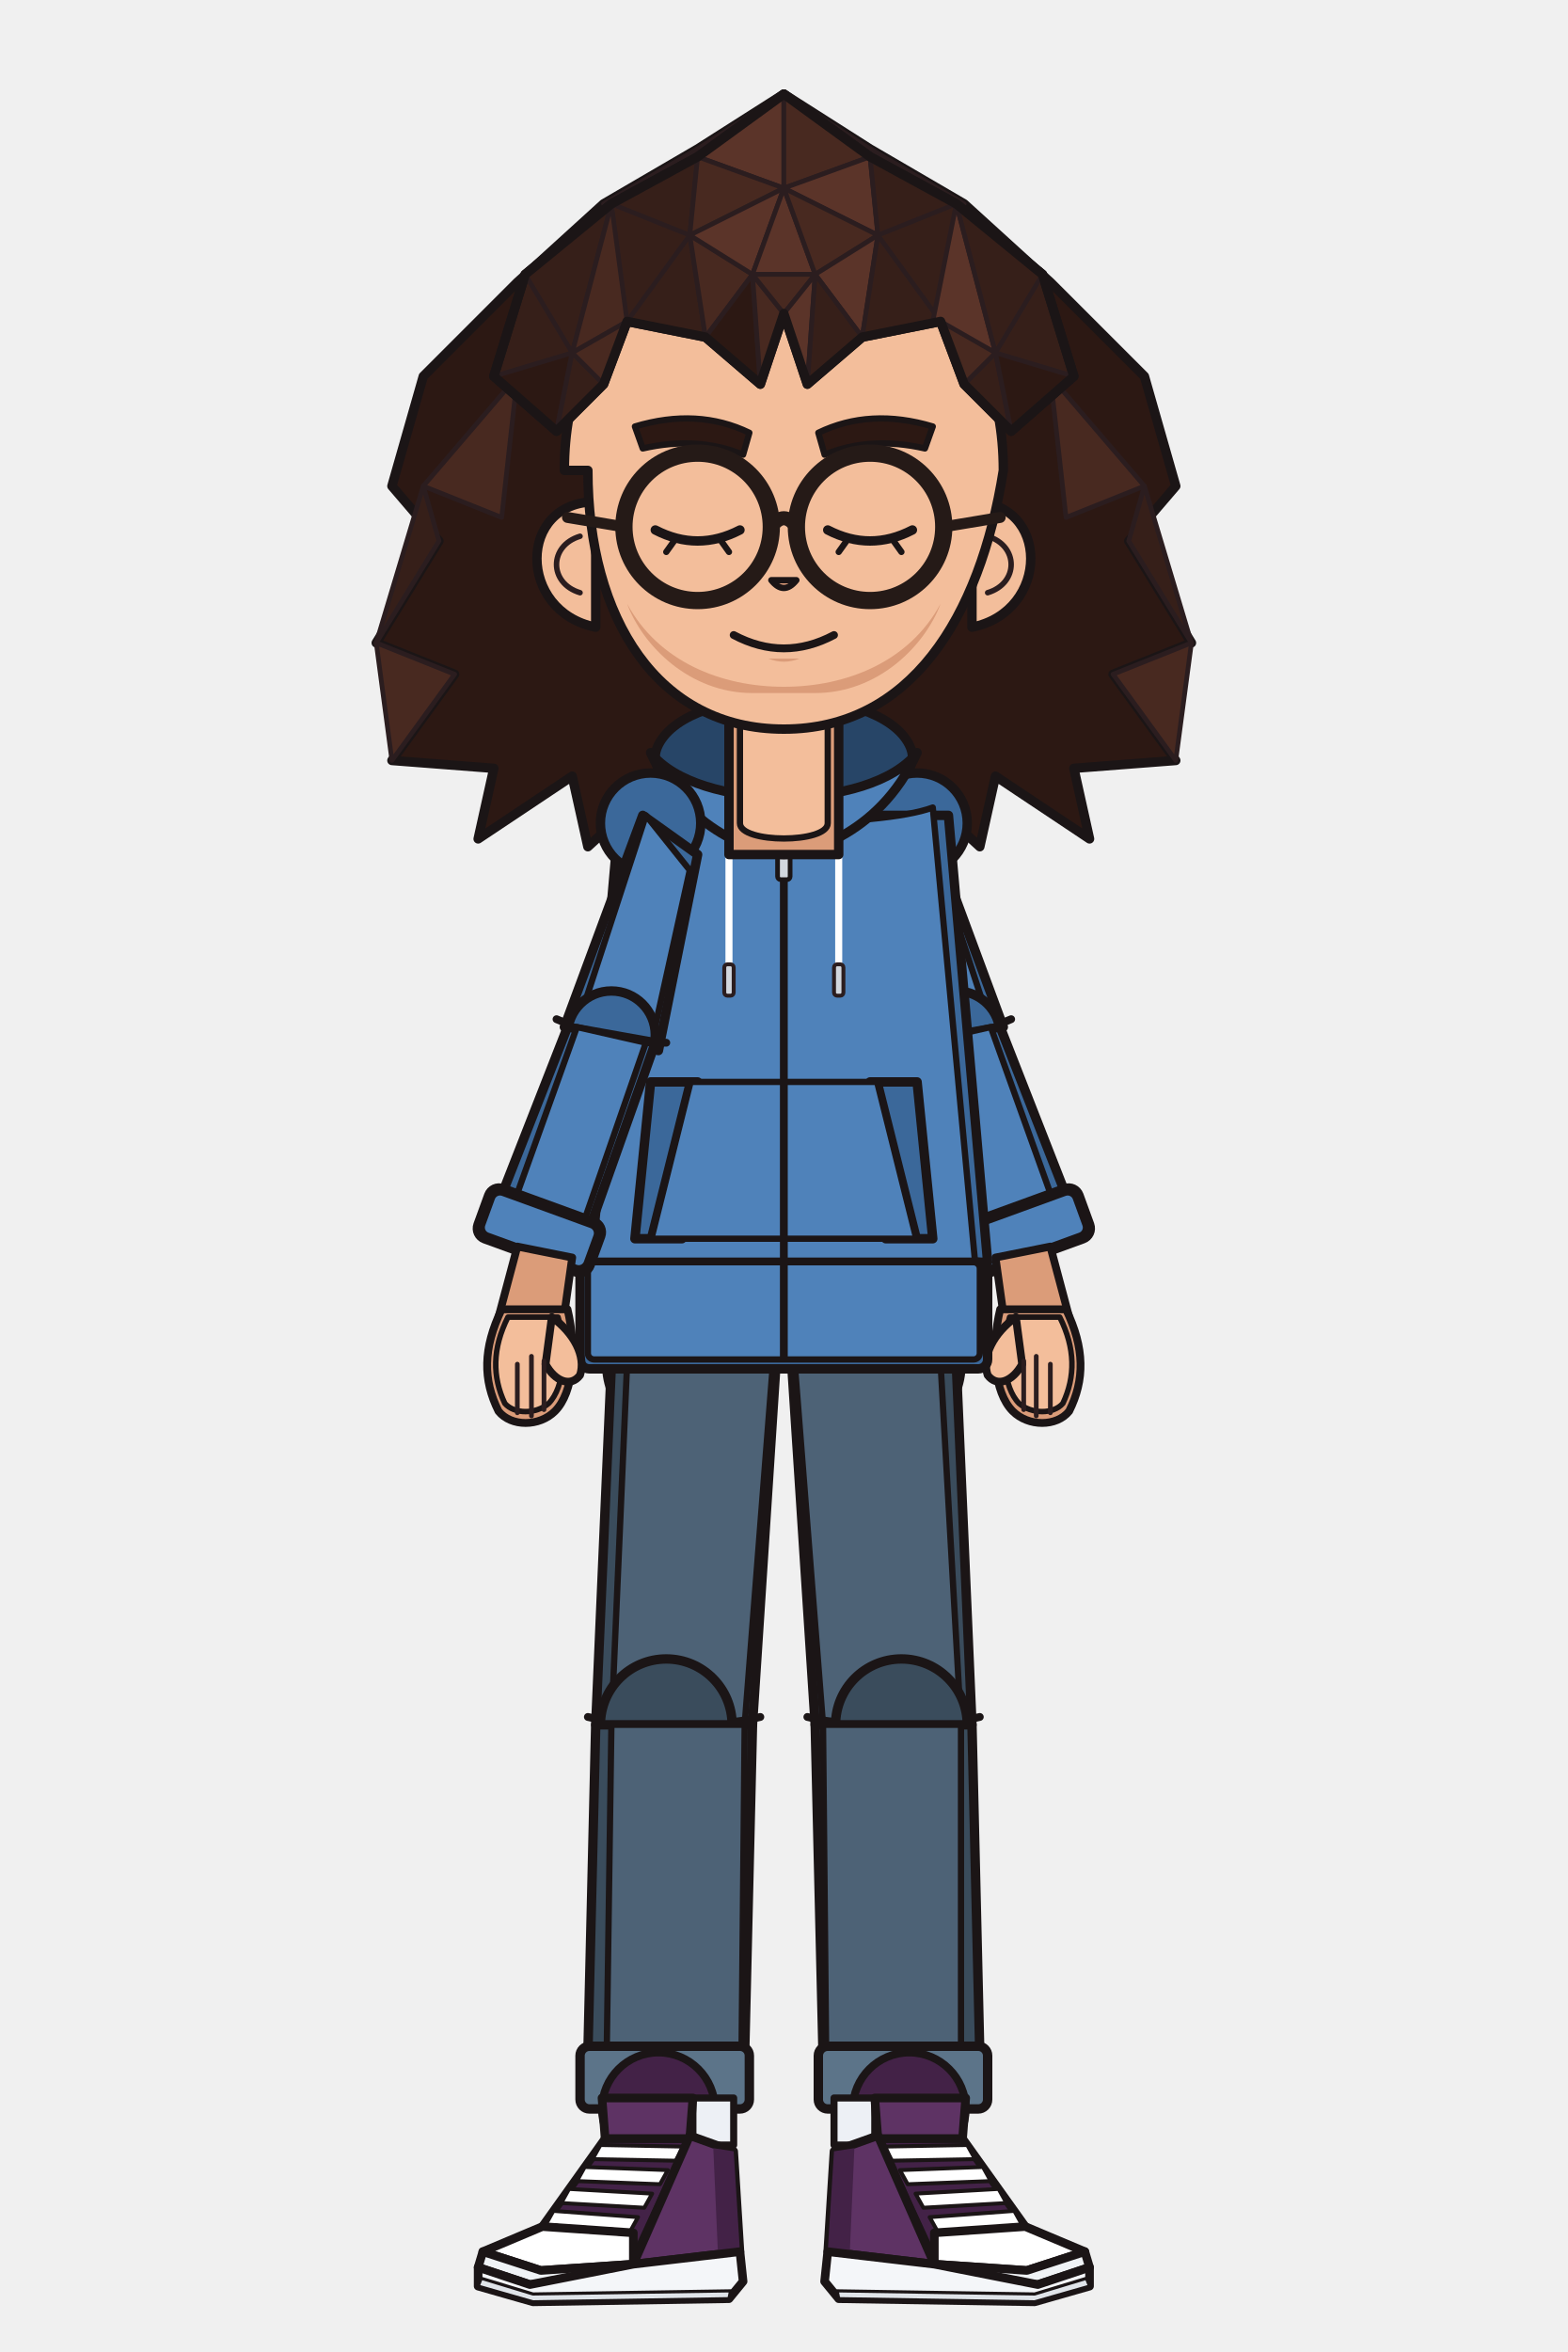
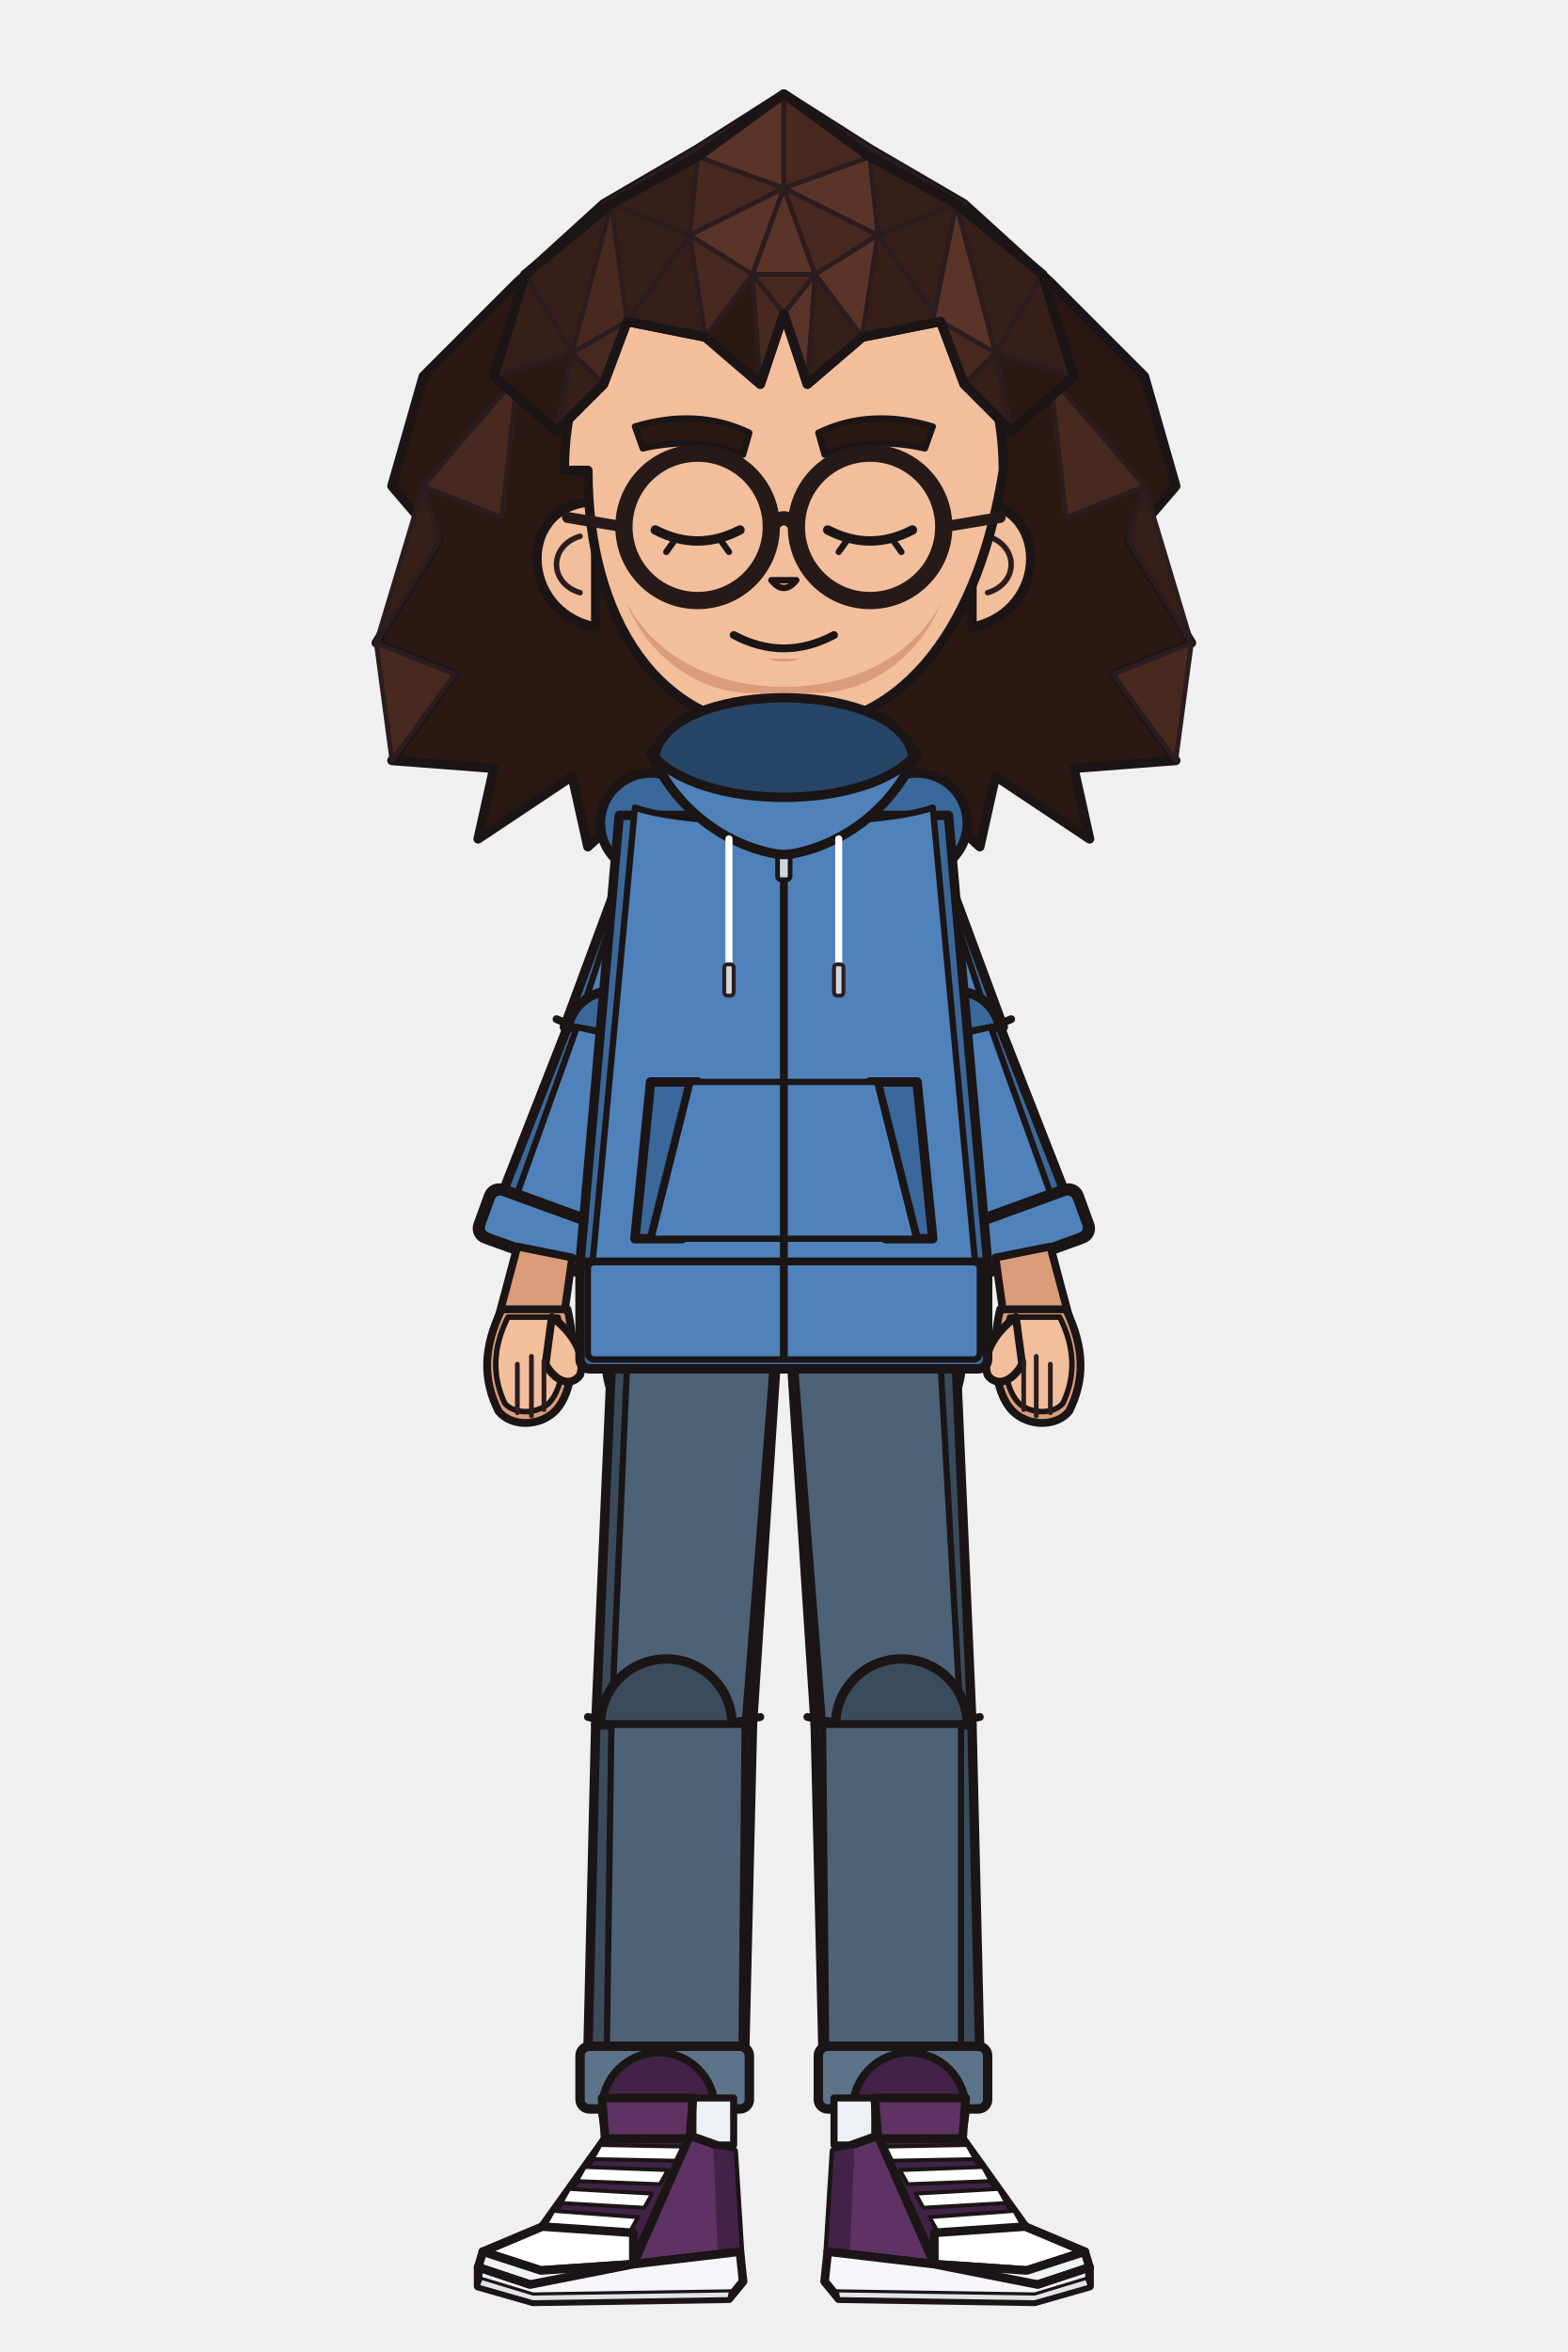
<svg xmlns="http://www.w3.org/2000/svg" viewBox="0 0 1000 1500" width="1000" height="1500">
  <rect width="1000" height="1500" fill="none" />
  <g id="character_root">
    <g id="fk_head_back" transform="rotate(0.0, 500, 500)">
      <g id="layer_head_back">
        <path fill="#2c1813" stroke="#1b1516" stroke-width="6" stroke-linecap="round" stroke-linejoin="round" d="M500 60 L445 95 L385 130 L330 180 L270 240 L250 310 L280 345 L240 410 L290 430 L250 485 L315 490 L305 535 L365 495 L375 540 L435 485 L500 510 L565 485 L625 540 L635 495 L695 535 L685 490 L750 485 L710 430 L760 410 L720 345 L750 310 L730 240 L670 180 L615 130 L555 95 Z" />
        <polygon points="330,240 270,310 320,330" fill="#482920" stroke="#2b1d1f" stroke-width="3" stroke-linejoin="round" />
        <polygon points="270,310 280,345 240,410" fill="#361f19" stroke="#2b1d1f" stroke-width="3" stroke-linejoin="round" />
        <polygon points="240,410 290,430 250,485" fill="#482920" stroke="#2b1d1f" stroke-width="3" stroke-linejoin="round" />
        <polygon points="670,240 730,310 680,330" fill="#482920" stroke="#2b1d1f" stroke-width="3" stroke-linejoin="round" />
        <polygon points="730,310 720,345 760,410" fill="#361f19" stroke="#2b1d1f" stroke-width="3" stroke-linejoin="round" />
        <polygon points="760,410 710,430 750,485" fill="#482920" stroke="#2b1d1f" stroke-width="3" stroke-linejoin="round" />
        <polygon points="500,60 445,95 500,150" fill="#482920" stroke="#2b1d1f" stroke-width="3" stroke-linejoin="round" />
        <polygon points="500,60 500,150 555,95" fill="#5b3429" stroke="#2b1d1f" stroke-width="3" stroke-linejoin="round" />
        <polygon points="445,95 385,130 440,175" fill="#361f19" stroke="#2b1d1f" stroke-width="3" stroke-linejoin="round" />
        <polygon points="445,95 440,175 500,150" fill="#482920" stroke="#2b1d1f" stroke-width="3" stroke-linejoin="round" />
        <polygon points="555,95 500,150 560,175" fill="#482920" stroke="#2b1d1f" stroke-width="3" stroke-linejoin="round" />
        <polygon points="555,95 615,130 560,175" fill="#361f19" stroke="#2b1d1f" stroke-width="3" stroke-linejoin="round" />
      </g>
    </g>
    <g id="fk_leg_r" transform="rotate(0.0, 565, 870)">
      <g id="layer_leg_upper_right">
        <circle cx="565" cy="870" r="48" fill="#3a4c5c" stroke="#1b1516" stroke-width="6" />
        <path fill="#3a4c5c" stroke="#1b1516" stroke-width="6" stroke-linecap="round" stroke-linejoin="round" d="M505 870 L520 1100 L620 1100 L610 870 Z" />
        <path fill="#4d6276" stroke="#1b1516" stroke-width="4" stroke-linecap="round" stroke-linejoin="round" d="M507 870 L525 1100 L613 1100 L600 870 Z" />
        <path fill="#3a4c5c" stroke="#1b1516" stroke-width="5" stroke-linecap="round" d="M515 1095 Q570 1108 625 1095" />
      </g>
      <g id="fk_leg_lower_r" transform="rotate(0.0, 575, 1100)">
        <g id="layer_leg_lower_right">
          <circle cx="575" cy="1100" r="42" fill="#3a4c5c" stroke="#1b1516" stroke-width="6" />
          <path fill="#3a4c5c" stroke="#1b1516" stroke-width="6" stroke-linecap="round" stroke-linejoin="round" d="M520 1100 L525 1310 L625 1310 L620 1100 Z" />
          <path fill="#4d6276" stroke="#1b1516" stroke-width="4" stroke-linecap="round" stroke-linejoin="round" d="M525 1100 L527 1310 L613 1310 L613 1100 Z" />
          <rect x="522" y="1305" width="108" height="40" rx="6" fill="#5c7489" stroke="#1b1516" stroke-width="6" />
        </g>
        <g id="fk_shoe_r" transform="rotate(0.0, 580, 1345)">
          <g id="layer_shoe_right">
            <circle cx="580" cy="1345" r="36" fill="#432247" stroke="#1b1516" stroke-width="5" />
            <path fill="#edf0f5" stroke="#1b1516" stroke-width="4.5" stroke-linecap="round" stroke-linejoin="round" d="M558 1338 L532 1338 L532 1368 L558 1368 Z" />
            <path fill="#5e3364" stroke="#1b1516" stroke-width="5.5" stroke-linecap="round" stroke-linejoin="round" d="M616 1338 L558 1338 L560 1364 L614 1364 Z" />
            <path fill="#432247" stroke="#1b1516" stroke-width="5.5" stroke-linecap="round" stroke-linejoin="round" d="M614 1364 L560 1364 L596 1442 L654 1420 Z" />
            <path fill="#ffffff" stroke="#1b1516" stroke-width="2.5" stroke-linejoin="round" d="M617 1368 L564 1369 L569 1378 L622 1377 Z" />
            <path fill="#ffffff" stroke="#1b1516" stroke-width="2.5" stroke-linejoin="round" d="M627 1382 L574 1384 L579 1393 L632 1391 Z" />
            <path fill="#ffffff" stroke="#1b1516" stroke-width="2.5" stroke-linejoin="round" d="M637 1396 L584 1399 L589 1408 L642 1405 Z" />
            <path fill="#ffffff" stroke="#1b1516" stroke-width="2.5" stroke-linejoin="round" d="M647 1410 L593 1414 L598 1423 L652 1419 Z" />
            <path fill="#5e3364" stroke="#1b1516" stroke-width="5.5" stroke-linecap="round" stroke-linejoin="round" d="M560 1362 L532 1372 L528 1436 L596 1444 L560 1362 Z" />
            <path fill="#432247" d="M545 1370 L532 1372 L528 1436 L542 1438 Z" />
            <path fill="#ffffff" stroke="#1b1516" stroke-width="5.5" stroke-linecap="round" stroke-linejoin="round" d="M654 1420 L596 1424 L596 1444 L655 1448 L692 1436 Z" />
            <path fill="#f0f3f6" stroke="#1b1516" stroke-width="5.5" stroke-linecap="round" stroke-linejoin="round" d="M692 1436 L655 1448 L596 1444 L604 1453 L662 1457 L695 1446 Z" />
            <path fill="#f4f6f9" stroke="#1b1516" stroke-width="5.5" stroke-linecap="round" stroke-linejoin="round" d="M695 1446 L662 1457 L596 1444 L528 1436 L526 1455 L535 1466 L660 1468 L695 1458 Z" />
            <path fill="#e0e4e9" stroke="#1b1516" stroke-width="2" stroke-linejoin="round" d="M693 1453 L660 1463 L534 1461 L535 1466 L660 1468 L695 1458 Z" />
          </g>
        </g>
      </g>
    </g>
    <g id="fk_leg_l" transform="rotate(0.0, 435, 870)">
      <g id="layer_leg_upper_left">
        <circle cx="435" cy="870" r="48" fill="#3a4c5c" stroke="#1b1516" stroke-width="6" />
        <path fill="#3a4c5c" stroke="#1b1516" stroke-width="6" stroke-linecap="round" stroke-linejoin="round" d="M390 870 L380 1100 L480 1100 L495 870 Z" />
        <path fill="#4d6276" stroke="#1b1516" stroke-width="4" stroke-linecap="round" stroke-linejoin="round" d="M400 870 L390 1100 L475 1100 L493 870 Z" />
        <path fill="#3a4c5c" stroke="#1b1516" stroke-width="5" stroke-linecap="round" d="M375 1095 Q430 1108 485 1095" />
      </g>
      <g id="fk_leg_lower_l" transform="rotate(0.0, 425, 1100)">
        <g id="layer_leg_lower_left">
          <circle cx="425" cy="1100" r="42" fill="#3a4c5c" stroke="#1b1516" stroke-width="6" />
          <path fill="#3a4c5c" stroke="#1b1516" stroke-width="6" stroke-linecap="round" stroke-linejoin="round" d="M380 1100 L375 1310 L475 1310 L480 1100 Z" />
          <path fill="#4d6276" stroke="#1b1516" stroke-width="4" stroke-linecap="round" stroke-linejoin="round" d="M390 1100 L387 1310 L473 1310 L475 1100 Z" />
          <rect x="370" y="1305" width="108" height="40" rx="6" fill="#5c7489" stroke="#1b1516" stroke-width="6" />
        </g>
        <g id="fk_shoe_l" transform="rotate(0.0, 420, 1345)">
          <g id="layer_shoe_left">
            <circle cx="420" cy="1345" r="36" fill="#432247" stroke="#1b1516" stroke-width="5" />
            <path fill="#edf0f5" stroke="#1b1516" stroke-width="4.5" stroke-linecap="round" stroke-linejoin="round" d="M442 1338 L468 1338 L468 1368 L442 1368 Z" />
            <path fill="#5e3364" stroke="#1b1516" stroke-width="5.5" stroke-linecap="round" stroke-linejoin="round" d="M384 1338 L442 1338 L440 1364 L386 1364 Z" />
            <path fill="#432247" stroke="#1b1516" stroke-width="5.5" stroke-linecap="round" stroke-linejoin="round" d="M386 1364 L440 1364 L404 1442 L346 1420 Z" />
            <path fill="#ffffff" stroke="#1b1516" stroke-width="2.5" stroke-linejoin="round" d="M383 1368 L436 1369 L431 1378 L378 1377 Z" />
            <path fill="#ffffff" stroke="#1b1516" stroke-width="2.5" stroke-linejoin="round" d="M373 1382 L426 1384 L421 1393 L368 1391 Z" />
            <path fill="#ffffff" stroke="#1b1516" stroke-width="2.5" stroke-linejoin="round" d="M363 1396 L416 1399 L411 1408 L358 1405 Z" />
            <path fill="#ffffff" stroke="#1b1516" stroke-width="2.5" stroke-linejoin="round" d="M353 1410 L407 1414 L402 1423 L348 1419 Z" />
            <path fill="#5e3364" stroke="#1b1516" stroke-width="5.5" stroke-linecap="round" stroke-linejoin="round" d="M440 1362 L468 1372 L472 1436 L404 1444 L440 1362 Z" />
            <path fill="#432247" d="M455 1370 L468 1372 L472 1436 L458 1438 Z" />
            <path fill="#ffffff" stroke="#1b1516" stroke-width="5.5" stroke-linecap="round" stroke-linejoin="round" d="M346 1420 L404 1424 L404 1444 L345 1448 L308 1436 Z" />
            <path fill="#f0f3f6" stroke="#1b1516" stroke-width="5.5" stroke-linecap="round" stroke-linejoin="round" d="M308 1436 L345 1448 L404 1444 L396 1453 L338 1457 L305 1446 Z" />
            <path fill="#f4f6f9" stroke="#1b1516" stroke-width="5.5" stroke-linecap="round" stroke-linejoin="round" d="M305 1446 L338 1457 L404 1444 L472 1436 L474 1455 L465 1466 L340 1468 L305 1458 Z" />
            <path fill="#e0e4e9" stroke="#1b1516" stroke-width="2" stroke-linejoin="round" d="M307 1453 L340 1463 L466 1461 L465 1466 L340 1468 L305 1458 Z" />
          </g>
        </g>
      </g>
    </g>
    <g id="fk_arm_r" transform="rotate(0.0, 585, 525)">
      <g id="layer_arm_upper_right">
        <circle cx="585" cy="525" r="32" fill="#3b689a" stroke="#1b1516" stroke-width="6" />
        <path fill="#3b689a" stroke="#1b1516" stroke-width="6" stroke-linecap="round" stroke-linejoin="round" d="M590 520 L640 655 L580 670 L555 545 Z" />
        <path fill="#4f82ba" stroke="#1b1516" stroke-width="4" stroke-linecap="round" stroke-linejoin="round" d="M588 520 L632 655 L585 668 L560 555 Z" />
        <path fill="#3b689a" stroke="#1b1516" stroke-width="5" stroke-linecap="round" d="M645 650 Q610 665 575 665" />
      </g>
      <g id="fk_arm_lower_r" transform="rotate(0.0, 610, 660)">
        <g id="layer_arm_lower_right">
          <circle cx="610" cy="660" r="28" fill="#3b689a" stroke="#1b1516" stroke-width="6" />
          <path fill="#3b689a" stroke="#1b1516" stroke-width="6" stroke-linecap="round" stroke-linejoin="round" d="M638 655 L685 775 L628 795 L582 665 Z" />
          <path fill="#4f82ba" stroke="#1b1516" stroke-width="4" stroke-linecap="round" stroke-linejoin="round" d="M632 655 L675 775 L632 792 L588 665 Z" />
          <g transform="rotate(-20, 655, 785)">
            <rect x="618" y="768" width="76" height="34" rx="7" fill="#3b689a" stroke="#1b1516" stroke-width="6" />
            <rect x="621" y="771" width="70" height="28" rx="5" fill="#4f82ba" stroke="#1b1516" stroke-width="3" />
          </g>
          <g id="boy_hand_r">
            <path fill="#db9c79" stroke="#1b1516" stroke-width="5" stroke-linecap="round" stroke-linejoin="round" d="M670 795 L682 840 L642 852 L635 802 Z" />
            <path fill="#db9c79" stroke="#1b1516" stroke-width="5" stroke-linecap="round" stroke-linejoin="round" d="M680 835 C692 860 692 880 682 900 C674 910 656 910 646 900 C634 888 632 860 638 835 Z" />
            <path fill="#f3be9b" stroke="#1b1516" stroke-width="3.5" stroke-linecap="round" stroke-linejoin="round" d="M676 840 C686 860 686 878 678 895 C672 902 658 902 650 895 C640 885 638 860 644 840 Z" />
            <path fill="#f3be9b" stroke="#1b1516" stroke-width="5" stroke-linecap="round" stroke-linejoin="round" d="M648 840 C634 850 626 865 630 877 C636 885 646 881 652 870 Z" />
            <line x1="670" y1="901" x2="670" y2="870" stroke="#2b1d1f" stroke-width="3" stroke-linecap="round" />
            <line x1="661" y1="903" x2="661" y2="865" stroke="#2b1d1f" stroke-width="3" stroke-linecap="round" />
            <line x1="653" y1="899" x2="653" y2="868" stroke="#2b1d1f" stroke-width="3" stroke-linecap="round" />
          </g>
        </g>
      </g>
    </g>
-     <g id="layer_torso">
-       <path fill="#274567" stroke="#1b1516" stroke-width="6" stroke-linecap="round" stroke-linejoin="round" d="M420 475 C440 435 560 435 580 475 C605 525 395 525 420 475 Z" />
-       <path fill="#3b689a" stroke="#1b1516" stroke-width="6" stroke-linecap="round" stroke-linejoin="round" d="M395 520 L370 805 L630 805 L605 520 Z" />
-       <path fill="#4f82ba" stroke="#1b1516" stroke-width="4" stroke-linecap="round" stroke-linejoin="round" d="M405 515 C440 528 560 528 595 515 L622 805 L378 805 Z" />
-       <rect x="370" y="805" width="260" height="68" rx="6" fill="#3b689a" stroke="#1b1516" stroke-width="6" />
-       <rect x="375" y="805" width="250" height="62" rx="4" fill="#4f82ba" stroke="#1b1516" stroke-width="4" />
-       <path fill="#3b689a" stroke="#1b1516" stroke-width="6" stroke-linecap="round" stroke-linejoin="round" d="M415 690 L445 690 L435 790 L405 790 Z" />
-       <path fill="#3b689a" stroke="#1b1516" stroke-width="6" stroke-linecap="round" stroke-linejoin="round" d="M585 690 L555 690 L565 790 L595 790 Z" />
-       <path fill="#4f82ba" stroke="#1b1516" stroke-width="4" stroke-linecap="round" stroke-linejoin="round" d="M440 690 L560 690 L585 790 L415 790 Z" />
-       <line x1="415" y1="790" x2="440" y2="690" stroke="#1b1516" stroke-width="5" stroke-linecap="round" />
-       <line x1="585" y1="790" x2="560" y2="690" stroke="#1b1516" stroke-width="5" stroke-linecap="round" />
-       <line x1="500" y1="535" x2="500" y2="865" stroke="#1b1516" stroke-width="5" stroke-linecap="round" />
-       <rect x="496" y="545" width="8" height="16" rx="2" fill="#d2d7de" stroke="#1b1516" stroke-width="3" />
-       <path fill="#4f82ba" stroke="#1b1516" stroke-width="6" stroke-linecap="round" stroke-linejoin="round" d="M415 480 C440 535 490 545 500 545 C510 545 560 535 585 480 C555 518 445 518 415 480 Z" />
-       <path fill="none" stroke="#ffffff" stroke-width="4.5" stroke-linecap="round" d="M465 535 L465 615" />
-       <rect x="462" y="615" width="6" height="20" rx="2" fill="#d2d7de" stroke="#2b1d1f" stroke-width="2.5" />
-       <path fill="none" stroke="#ffffff" stroke-width="4.5" stroke-linecap="round" d="M535 535 L535 615" />
-       <rect x="532" y="615" width="6" height="20" rx="2" fill="#d2d7de" stroke="#2b1d1f" stroke-width="2.5" />
+     <g id="fk_arm_l" transform="rotate(0.0, 415, 525)">
+       <g id="layer_arm_upper_left">
+         <circle cx="415" cy="525" r="32" fill="#3b689a" stroke="#1b1516" stroke-width="6" />
+         <path fill="#3b689a" stroke="#1b1516" stroke-width="6" stroke-linecap="round" stroke-linejoin="round" d="M410 520 L360 655 L420 670 L445 545 Z" />
+         <path fill="#4f82ba" stroke="#1b1516" stroke-width="4" stroke-linecap="round" stroke-linejoin="round" d="M412 520 L368 655 L415 668 L440 555 Z" />
+         <path fill="#3b689a" stroke="#1b1516" stroke-width="5" stroke-linecap="round" d="M355 650 Q390 665 425 665" />
+       </g>
+       <g id="fk_arm_lower_l" transform="rotate(0.0, 390, 660)">
+         <g id="layer_arm_lower_left">
+           <circle cx="390" cy="660" r="28" fill="#3b689a" stroke="#1b1516" stroke-width="6" />
+           <path fill="#3b689a" stroke="#1b1516" stroke-width="6" stroke-linecap="round" stroke-linejoin="round" d="M362 655 L315 775 L372 795 L418 665 Z" />
+           <path fill="#4f82ba" stroke="#1b1516" stroke-width="4" stroke-linecap="round" stroke-linejoin="round" d="M368 655 L325 775 L368 792 L412 665 Z" />
+           <g transform="rotate(20, 345, 785)">
+             <rect x="306" y="768" width="76" height="34" rx="7" fill="#3b689a" stroke="#1b1516" stroke-width="6" />
+             <rect x="309" y="771" width="70" height="28" rx="5" fill="#4f82ba" stroke="#1b1516" stroke-width="3" />
+           </g>
+           <g id="boy_hand_l">
+             <path fill="#db9c79" stroke="#1b1516" stroke-width="5" stroke-linecap="round" stroke-linejoin="round" d="M330 795 L318 840 L358 852 L365 802 Z" />
+             <path fill="#db9c79" stroke="#1b1516" stroke-width="5" stroke-linecap="round" stroke-linejoin="round" d="M320 835 C308 860 308 880 318 900 C326 910 344 910 354 900 C366 888 368 860 362 835 Z" />
+             <path fill="#f3be9b" stroke="#1b1516" stroke-width="3.5" stroke-linecap="round" stroke-linejoin="round" d="M324 840 C314 860 314 878 322 895 C328 902 342 902 350 895 C360 885 362 860 356 840 Z" />
+             <path fill="#f3be9b" stroke="#1b1516" stroke-width="5" stroke-linecap="round" stroke-linejoin="round" d="M352 840 C366 850 374 865 370 877 C364 885 354 881 348 870 Z" />
+             <line x1="330" y1="901" x2="330" y2="870" stroke="#2b1d1f" stroke-width="3" stroke-linecap="round" />
+             <line x1="339" y1="903" x2="339" y2="865" stroke="#2b1d1f" stroke-width="3" stroke-linecap="round" />
+             <line x1="347" y1="899" x2="347" y2="868" stroke="#2b1d1f" stroke-width="3" stroke-linecap="round" />
+           </g>
+         </g>
+       </g>
    </g>
    <g id="fk_head_base" transform="rotate(0.0, 500, 500)">
      <g id="layer_head_base">
        <path fill="#db9c79" stroke="#1b1516" stroke-width="6" stroke-linecap="round" stroke-linejoin="round" d="M465 440 L465 545 L535 545 L535 440 Z" />
        <path fill="#f3be9b" stroke="#1b1516" stroke-width="4" stroke-linecap="round" stroke-linejoin="round" d="M472 440 L472 525 C472 538 528 538 528 525 L528 440 Z" />
        <path fill="#f3be9b" stroke="#1b1516" stroke-width="6" stroke-linecap="round" stroke-linejoin="round" d="M380 320 C330 320 330 390 380 400 Z" />
        <path fill="none" stroke="#2b1d1f" stroke-width="3.5" stroke-linecap="round" d="M370 342 C350 348 350 372 370 378" />
        <path fill="#f3be9b" stroke="#1b1516" stroke-width="6" stroke-linecap="round" stroke-linejoin="round" d="M620 320 C670 320 670 390 620 400 Z" />
        <path fill="none" stroke="#2b1d1f" stroke-width="3.5" stroke-linecap="round" d="M630 342 C650 348 650 372 630 378" />
        <path fill="#f3be9b" stroke="#1b1516" stroke-width="6" stroke-linecap="round" stroke-linejoin="round" d="M360 300 C360 100 640 100 640 300 C625 395 580 465 500 465 C420 465 375 395 375 300 Z" />
        <path fill="#db9c79" d="M480 442 C440 442 410 412 400 385 C420 422 460 438 500 438 C540 438 580 422 600 385 C590 412 560 442 520 442 Z" />
        <path fill="#2c1813" stroke="#1b1516" stroke-width="4" stroke-linecap="round" stroke-linejoin="round" d="M405 272 Q445 260 478 276 L474 290 Q445 278 410 286 Z" />
        <path fill="#2c1813" stroke="#1b1516" stroke-width="4" stroke-linecap="round" stroke-linejoin="round" d="M595 272 Q555 260 522 276 L526 290 Q555 278 590 286 Z" />
        <path fill="#db9c79" stroke="#1b1516" stroke-width="4" stroke-linecap="round" stroke-linejoin="round" d="M492 370 Q500 380 508 370 Z" />
        <circle cx="445" cy="336" r="47" fill="none" stroke="#251a17" stroke-width="11" />
        <circle cx="555" cy="336" r="47" fill="none" stroke="#251a17" stroke-width="11" />
        <path fill="none" stroke="#251a17" stroke-width="9" stroke-linecap="round" d="M492 336 Q500 325 508 336" />
        <line x1="398" y1="336" x2="362" y2="330" stroke="#251a17" stroke-width="7" stroke-linecap="round" />
        <line x1="602" y1="336" x2="638" y2="330" stroke="#251a17" stroke-width="7" stroke-linecap="round" />
        <path fill="#361f19" stroke="#1b1516" stroke-width="6" stroke-linecap="round" stroke-linejoin="round" d="M500 60 L445 100 L390 130 L335 175 L315 240 L355 275 L385 245 L400 205 L450 215 L485 245 L500 200 L515 245 L550 215 L600 205 L615 245 L645 275 L685 240 L665 175 L610 130 L555 100 Z" />
        <polygon points="500,60 445,100 500,120" fill="#5b3429" stroke="#2b1d1f" stroke-width="3" stroke-linejoin="round" />
        <polygon points="500,60 500,120 555,100" fill="#482920" stroke="#2b1d1f" stroke-width="3" stroke-linejoin="round" />
        <polygon points="445,100 390,130 440,150" fill="#361f19" stroke="#2b1d1f" stroke-width="3" stroke-linejoin="round" />
        <polygon points="445,100 440,150 500,120" fill="#482920" stroke="#2b1d1f" stroke-width="3" stroke-linejoin="round" />
        <polygon points="555,100 500,120 560,150" fill="#5b3429" stroke="#2b1d1f" stroke-width="3" stroke-linejoin="round" />
        <polygon points="555,100 610,130 560,150" fill="#361f19" stroke="#2b1d1f" stroke-width="3" stroke-linejoin="round" />
        <polygon points="440,150 400,205 450,215" fill="#361f19" stroke="#2b1d1f" stroke-width="3" stroke-linejoin="round" />
        <polygon points="440,150 450,215 480,175" fill="#482920" stroke="#2b1d1f" stroke-width="3" stroke-linejoin="round" />
        <polygon points="500,120 440,150 480,175" fill="#5b3429" stroke="#2b1d1f" stroke-width="3" stroke-linejoin="round" />
        <polygon points="500,120 480,175 520,175" fill="#5b3429" stroke="#2b1d1f" stroke-width="3" stroke-linejoin="round" />
        <polygon points="500,120 520,175 560,150" fill="#482920" stroke="#2b1d1f" stroke-width="3" stroke-linejoin="round" />
        <polygon points="560,150 520,175 550,215" fill="#5b3429" stroke="#2b1d1f" stroke-width="3" stroke-linejoin="round" />
        <polygon points="560,150 550,215 600,205" fill="#361f19" stroke="#2b1d1f" stroke-width="3" stroke-linejoin="round" />
        <polygon points="480,175 450,215 485,245" fill="#2c1813" stroke="#2b1d1f" stroke-width="3" stroke-linejoin="round" />
        <polygon points="480,175 485,245 500,200" fill="#482920" stroke="#2b1d1f" stroke-width="3" stroke-linejoin="round" />
        <polygon points="480,175 520,175 500,200" fill="#482920" stroke="#2b1d1f" stroke-width="3" stroke-linejoin="round" />
        <polygon points="520,175 500,200 515,245" fill="#5b3429" stroke="#2b1d1f" stroke-width="3" stroke-linejoin="round" />
        <polygon points="520,175 515,245 550,215" fill="#361f19" stroke="#2b1d1f" stroke-width="3" stroke-linejoin="round" />
        <polygon points="390,130 335,175 365,225" fill="#361f19" stroke="#2b1d1f" stroke-width="3" stroke-linejoin="round" />
        <polygon points="390,130 365,225 400,205" fill="#482920" stroke="#2b1d1f" stroke-width="3" stroke-linejoin="round" />
        <polygon points="365,225 315,240 355,275" fill="#2c1813" stroke="#2b1d1f" stroke-width="3" stroke-linejoin="round" />
        <polygon points="365,225 355,275 385,245" fill="#361f19" stroke="#2b1d1f" stroke-width="3" stroke-linejoin="round" />
        <polygon points="365,225 385,245 400,205" fill="#482920" stroke="#2b1d1f" stroke-width="3" stroke-linejoin="round" />
        <polygon points="610,130 595,205 635,225" fill="#5b3429" stroke="#2b1d1f" stroke-width="3" stroke-linejoin="round" />
        <polygon points="610,130 635,225 665,175" fill="#361f19" stroke="#2b1d1f" stroke-width="3" stroke-linejoin="round" />
        <polygon points="635,225 615,245 645,275" fill="#361f19" stroke="#2b1d1f" stroke-width="3" stroke-linejoin="round" />
        <polygon points="635,225 600,205 615,245" fill="#482920" stroke="#2b1d1f" stroke-width="3" stroke-linejoin="round" />
        <polygon points="635,225 645,275 685,240" fill="#2c1813" stroke="#2b1d1f" stroke-width="3" stroke-linejoin="round" />
        <path fill="none" stroke="#1b1516" stroke-width="6" stroke-linecap="round" stroke-linejoin="round" d="M500 60 L445 100 L390 130 L335 175 L315 240 L355 275 L385 245 L400 205 L450 215 L485 245 L500 200 L515 245 L550 215 L600 205 L615 245 L645 275 L685 240 L665 175 L610 130 L555 100 Z" />
      </g>
      <g id="layer_eyes_blink">
        <path fill="none" stroke="#1b1516" stroke-width="6" stroke-linecap="round" d="M418 338 Q445 352 472 338" />
        <path fill="none" stroke="#1b1516" stroke-width="4" stroke-linecap="round" d="M430 345 L425 352" />
        <path fill="none" stroke="#1b1516" stroke-width="4" stroke-linecap="round" d="M460 345 L465 352" />
        <path fill="none" stroke="#1b1516" stroke-width="6" stroke-linecap="round" d="M528 338 Q555 352 582 338" />
        <path fill="none" stroke="#1b1516" stroke-width="4" stroke-linecap="round" d="M540 345 L535 352" />
        <path fill="none" stroke="#1b1516" stroke-width="4" stroke-linecap="round" d="M570 345 L575 352" />
      </g>
      <g id="layer_mouth_closed">
        <path fill="none" stroke="#1b1516" stroke-width="5" stroke-linecap="round" d="M468 405 Q500 422 532 405" />
        <path fill="#db9c79" d="M490 420 Q500 424 510 420 Z" />
      </g>
    </g>
-     <g id="fk_arm_l" transform="rotate(0.0, 415, 525)">
-       <g id="layer_arm_upper_left">
-         <circle cx="415" cy="525" r="32" fill="#3b689a" stroke="#1b1516" stroke-width="6" />
-         <path fill="#3b689a" stroke="#1b1516" stroke-width="6" stroke-linecap="round" stroke-linejoin="round" d="M410 520 L360 655 L420 670 L445 545 Z" />
-         <path fill="#4f82ba" stroke="#1b1516" stroke-width="4" stroke-linecap="round" stroke-linejoin="round" d="M412 520 L368 655 L415 668 L440 555 Z" />
-         <path fill="#3b689a" stroke="#1b1516" stroke-width="5" stroke-linecap="round" d="M355 650 Q390 665 425 665" />
-       </g>
-       <g id="fk_arm_lower_l" transform="rotate(0.0, 390, 660)">
-         <g id="layer_arm_lower_left">
-           <circle cx="390" cy="660" r="28" fill="#3b689a" stroke="#1b1516" stroke-width="6" />
-           <path fill="#3b689a" stroke="#1b1516" stroke-width="6" stroke-linecap="round" stroke-linejoin="round" d="M362 655 L315 775 L372 795 L418 665 Z" />
-           <path fill="#4f82ba" stroke="#1b1516" stroke-width="4" stroke-linecap="round" stroke-linejoin="round" d="M368 655 L325 775 L368 792 L412 665 Z" />
-           <g transform="rotate(20, 345, 785)">
-             <rect x="306" y="768" width="76" height="34" rx="7" fill="#3b689a" stroke="#1b1516" stroke-width="6" />
-             <rect x="309" y="771" width="70" height="28" rx="5" fill="#4f82ba" stroke="#1b1516" stroke-width="3" />
-           </g>
-           <g id="boy_hand_l">
-             <path fill="#db9c79" stroke="#1b1516" stroke-width="5" stroke-linecap="round" stroke-linejoin="round" d="M330 795 L318 840 L358 852 L365 802 Z" />
-             <path fill="#db9c79" stroke="#1b1516" stroke-width="5" stroke-linecap="round" stroke-linejoin="round" d="M320 835 C308 860 308 880 318 900 C326 910 344 910 354 900 C366 888 368 860 362 835 Z" />
-             <path fill="#f3be9b" stroke="#1b1516" stroke-width="3.5" stroke-linecap="round" stroke-linejoin="round" d="M324 840 C314 860 314 878 322 895 C328 902 342 902 350 895 C360 885 362 860 356 840 Z" />
-             <path fill="#f3be9b" stroke="#1b1516" stroke-width="5" stroke-linecap="round" stroke-linejoin="round" d="M352 840 C366 850 374 865 370 877 C364 885 354 881 348 870 Z" />
-             <line x1="330" y1="901" x2="330" y2="870" stroke="#2b1d1f" stroke-width="3" stroke-linecap="round" />
-             <line x1="339" y1="903" x2="339" y2="865" stroke="#2b1d1f" stroke-width="3" stroke-linecap="round" />
-             <line x1="347" y1="899" x2="347" y2="868" stroke="#2b1d1f" stroke-width="3" stroke-linecap="round" />
-           </g>
-         </g>
-       </g>
+     <g id="layer_torso">
+       <path fill="#274567" stroke="#1b1516" stroke-width="6" stroke-linecap="round" stroke-linejoin="round" d="M420 475 C440 435 560 435 580 475 C605 525 395 525 420 475 Z" />
+       <path fill="#3b689a" stroke="#1b1516" stroke-width="6" stroke-linecap="round" stroke-linejoin="round" d="M395 520 L370 805 L630 805 L605 520 Z" />
+       <path fill="#4f82ba" stroke="#1b1516" stroke-width="4" stroke-linecap="round" stroke-linejoin="round" d="M405 515 C440 528 560 528 595 515 L622 805 L378 805 Z" />
+       <rect x="370" y="805" width="260" height="68" rx="6" fill="#3b689a" stroke="#1b1516" stroke-width="6" />
+       <rect x="375" y="805" width="250" height="62" rx="4" fill="#4f82ba" stroke="#1b1516" stroke-width="4" />
+       <path fill="#3b689a" stroke="#1b1516" stroke-width="6" stroke-linecap="round" stroke-linejoin="round" d="M415 690 L445 690 L435 790 L405 790 Z" />
+       <path fill="#3b689a" stroke="#1b1516" stroke-width="6" stroke-linecap="round" stroke-linejoin="round" d="M585 690 L555 690 L565 790 L595 790 Z" />
+       <path fill="#4f82ba" stroke="#1b1516" stroke-width="4" stroke-linecap="round" stroke-linejoin="round" d="M440 690 L560 690 L585 790 L415 790 Z" />
+       <line x1="415" y1="790" x2="440" y2="690" stroke="#1b1516" stroke-width="5" stroke-linecap="round" />
+       <line x1="585" y1="790" x2="560" y2="690" stroke="#1b1516" stroke-width="5" stroke-linecap="round" />
+       <line x1="500" y1="535" x2="500" y2="865" stroke="#1b1516" stroke-width="5" stroke-linecap="round" />
+       <rect x="496" y="545" width="8" height="16" rx="2" fill="#d2d7de" stroke="#1b1516" stroke-width="3" />
+       <path fill="#4f82ba" stroke="#1b1516" stroke-width="6" stroke-linecap="round" stroke-linejoin="round" d="M415 480 C440 535 490 545 500 545 C510 545 560 535 585 480 C555 518 445 518 415 480 Z" />
+       <path fill="none" stroke="#ffffff" stroke-width="4.5" stroke-linecap="round" d="M465 535 L465 615" />
+       <rect x="462" y="615" width="6" height="20" rx="2" fill="#d2d7de" stroke="#2b1d1f" stroke-width="2.5" />
+       <path fill="none" stroke="#ffffff" stroke-width="4.5" stroke-linecap="round" d="M535 535 L535 615" />
+       <rect x="532" y="615" width="6" height="20" rx="2" fill="#d2d7de" stroke="#2b1d1f" stroke-width="2.5" />
    </g>
  </g>
</svg>
